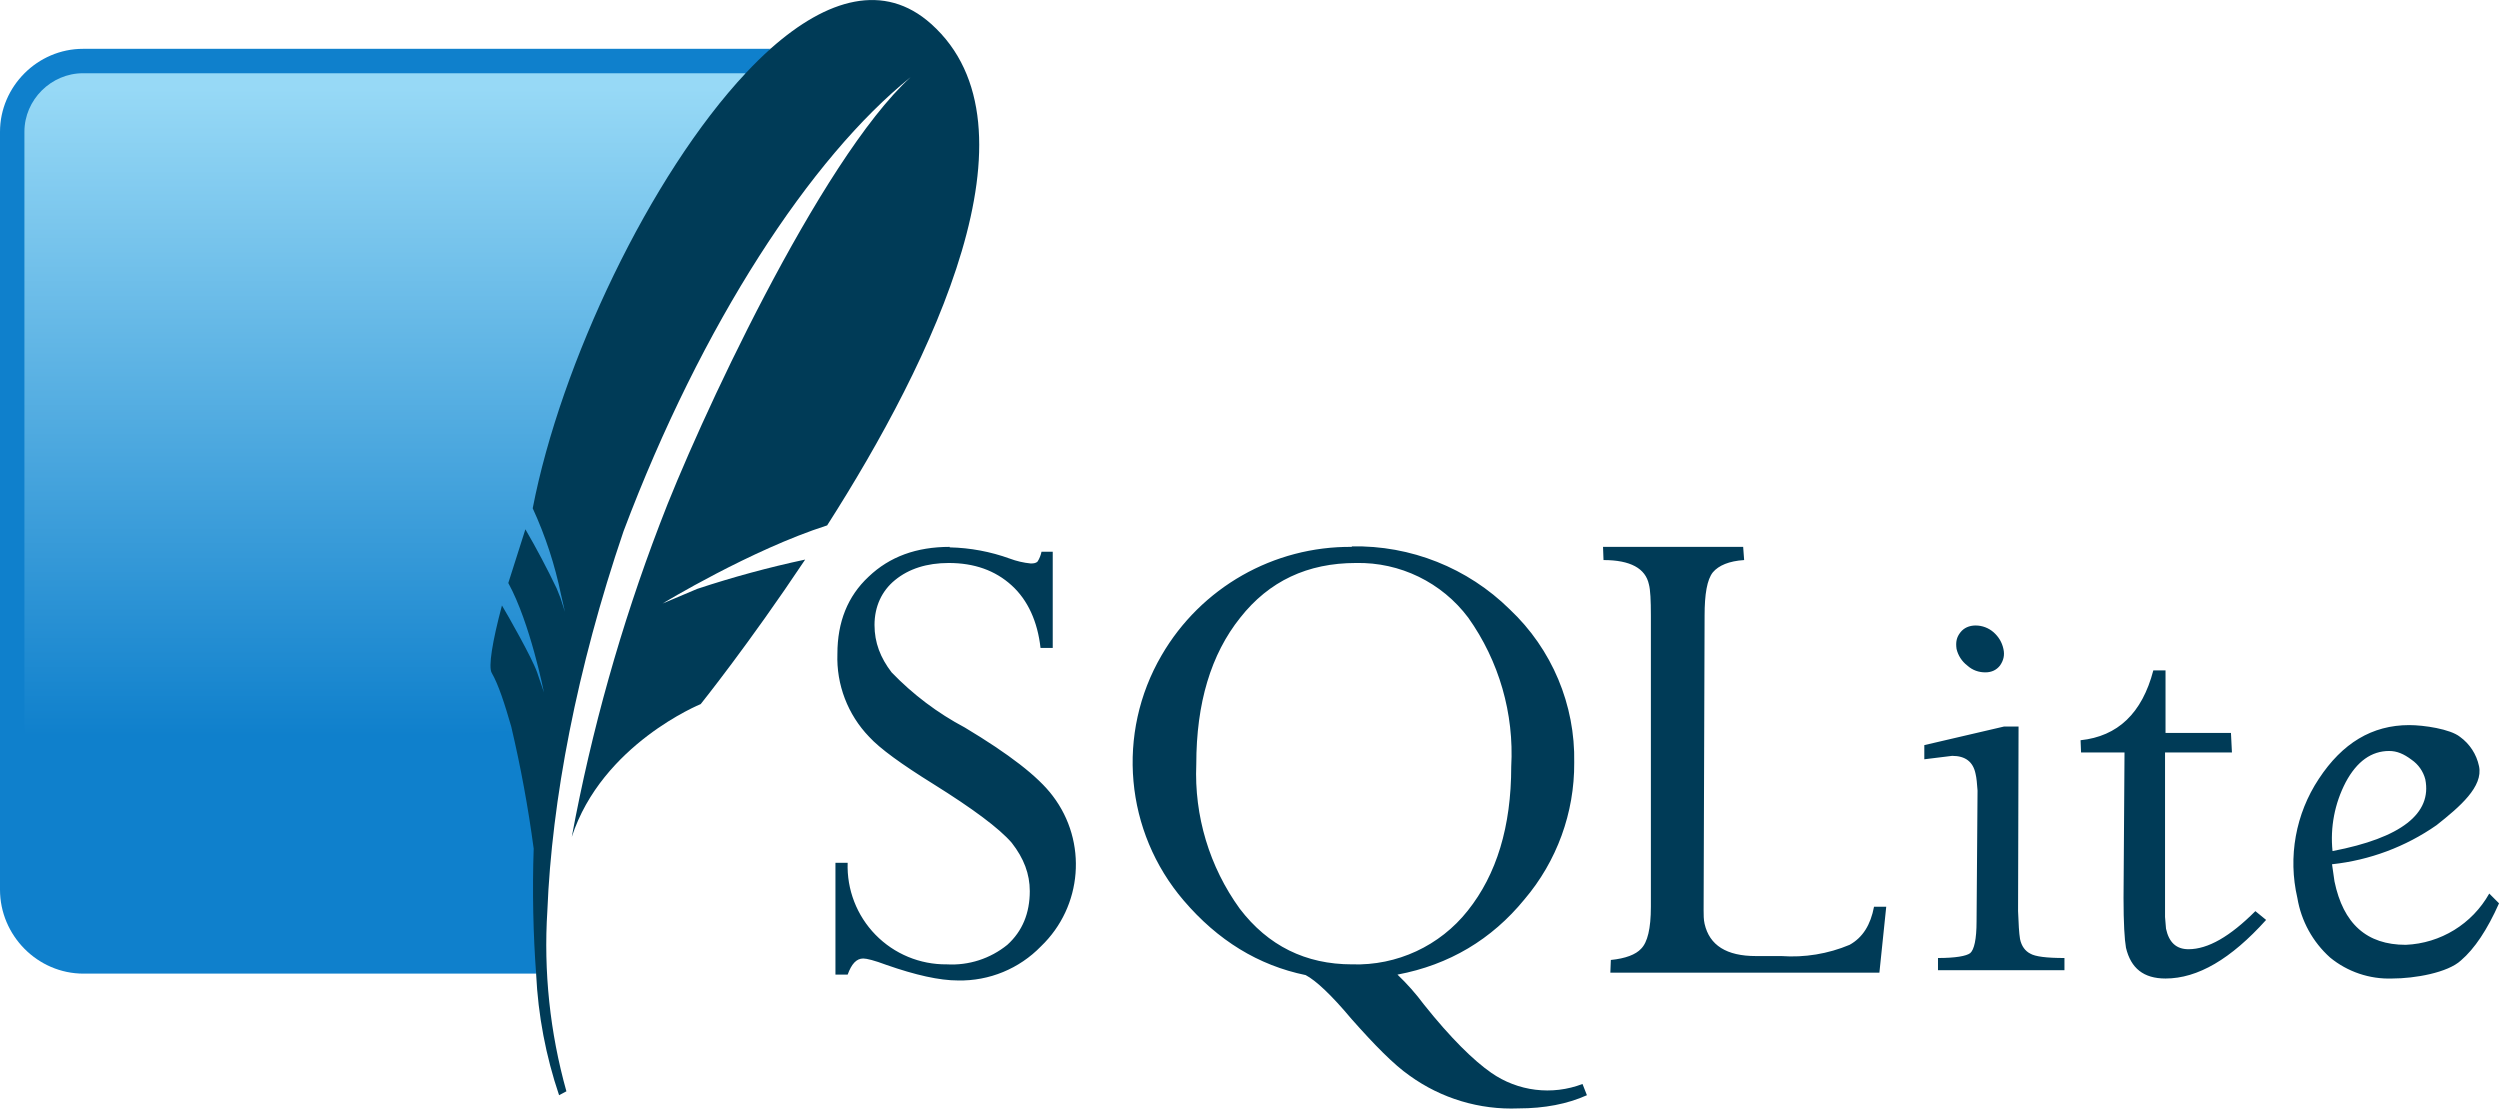
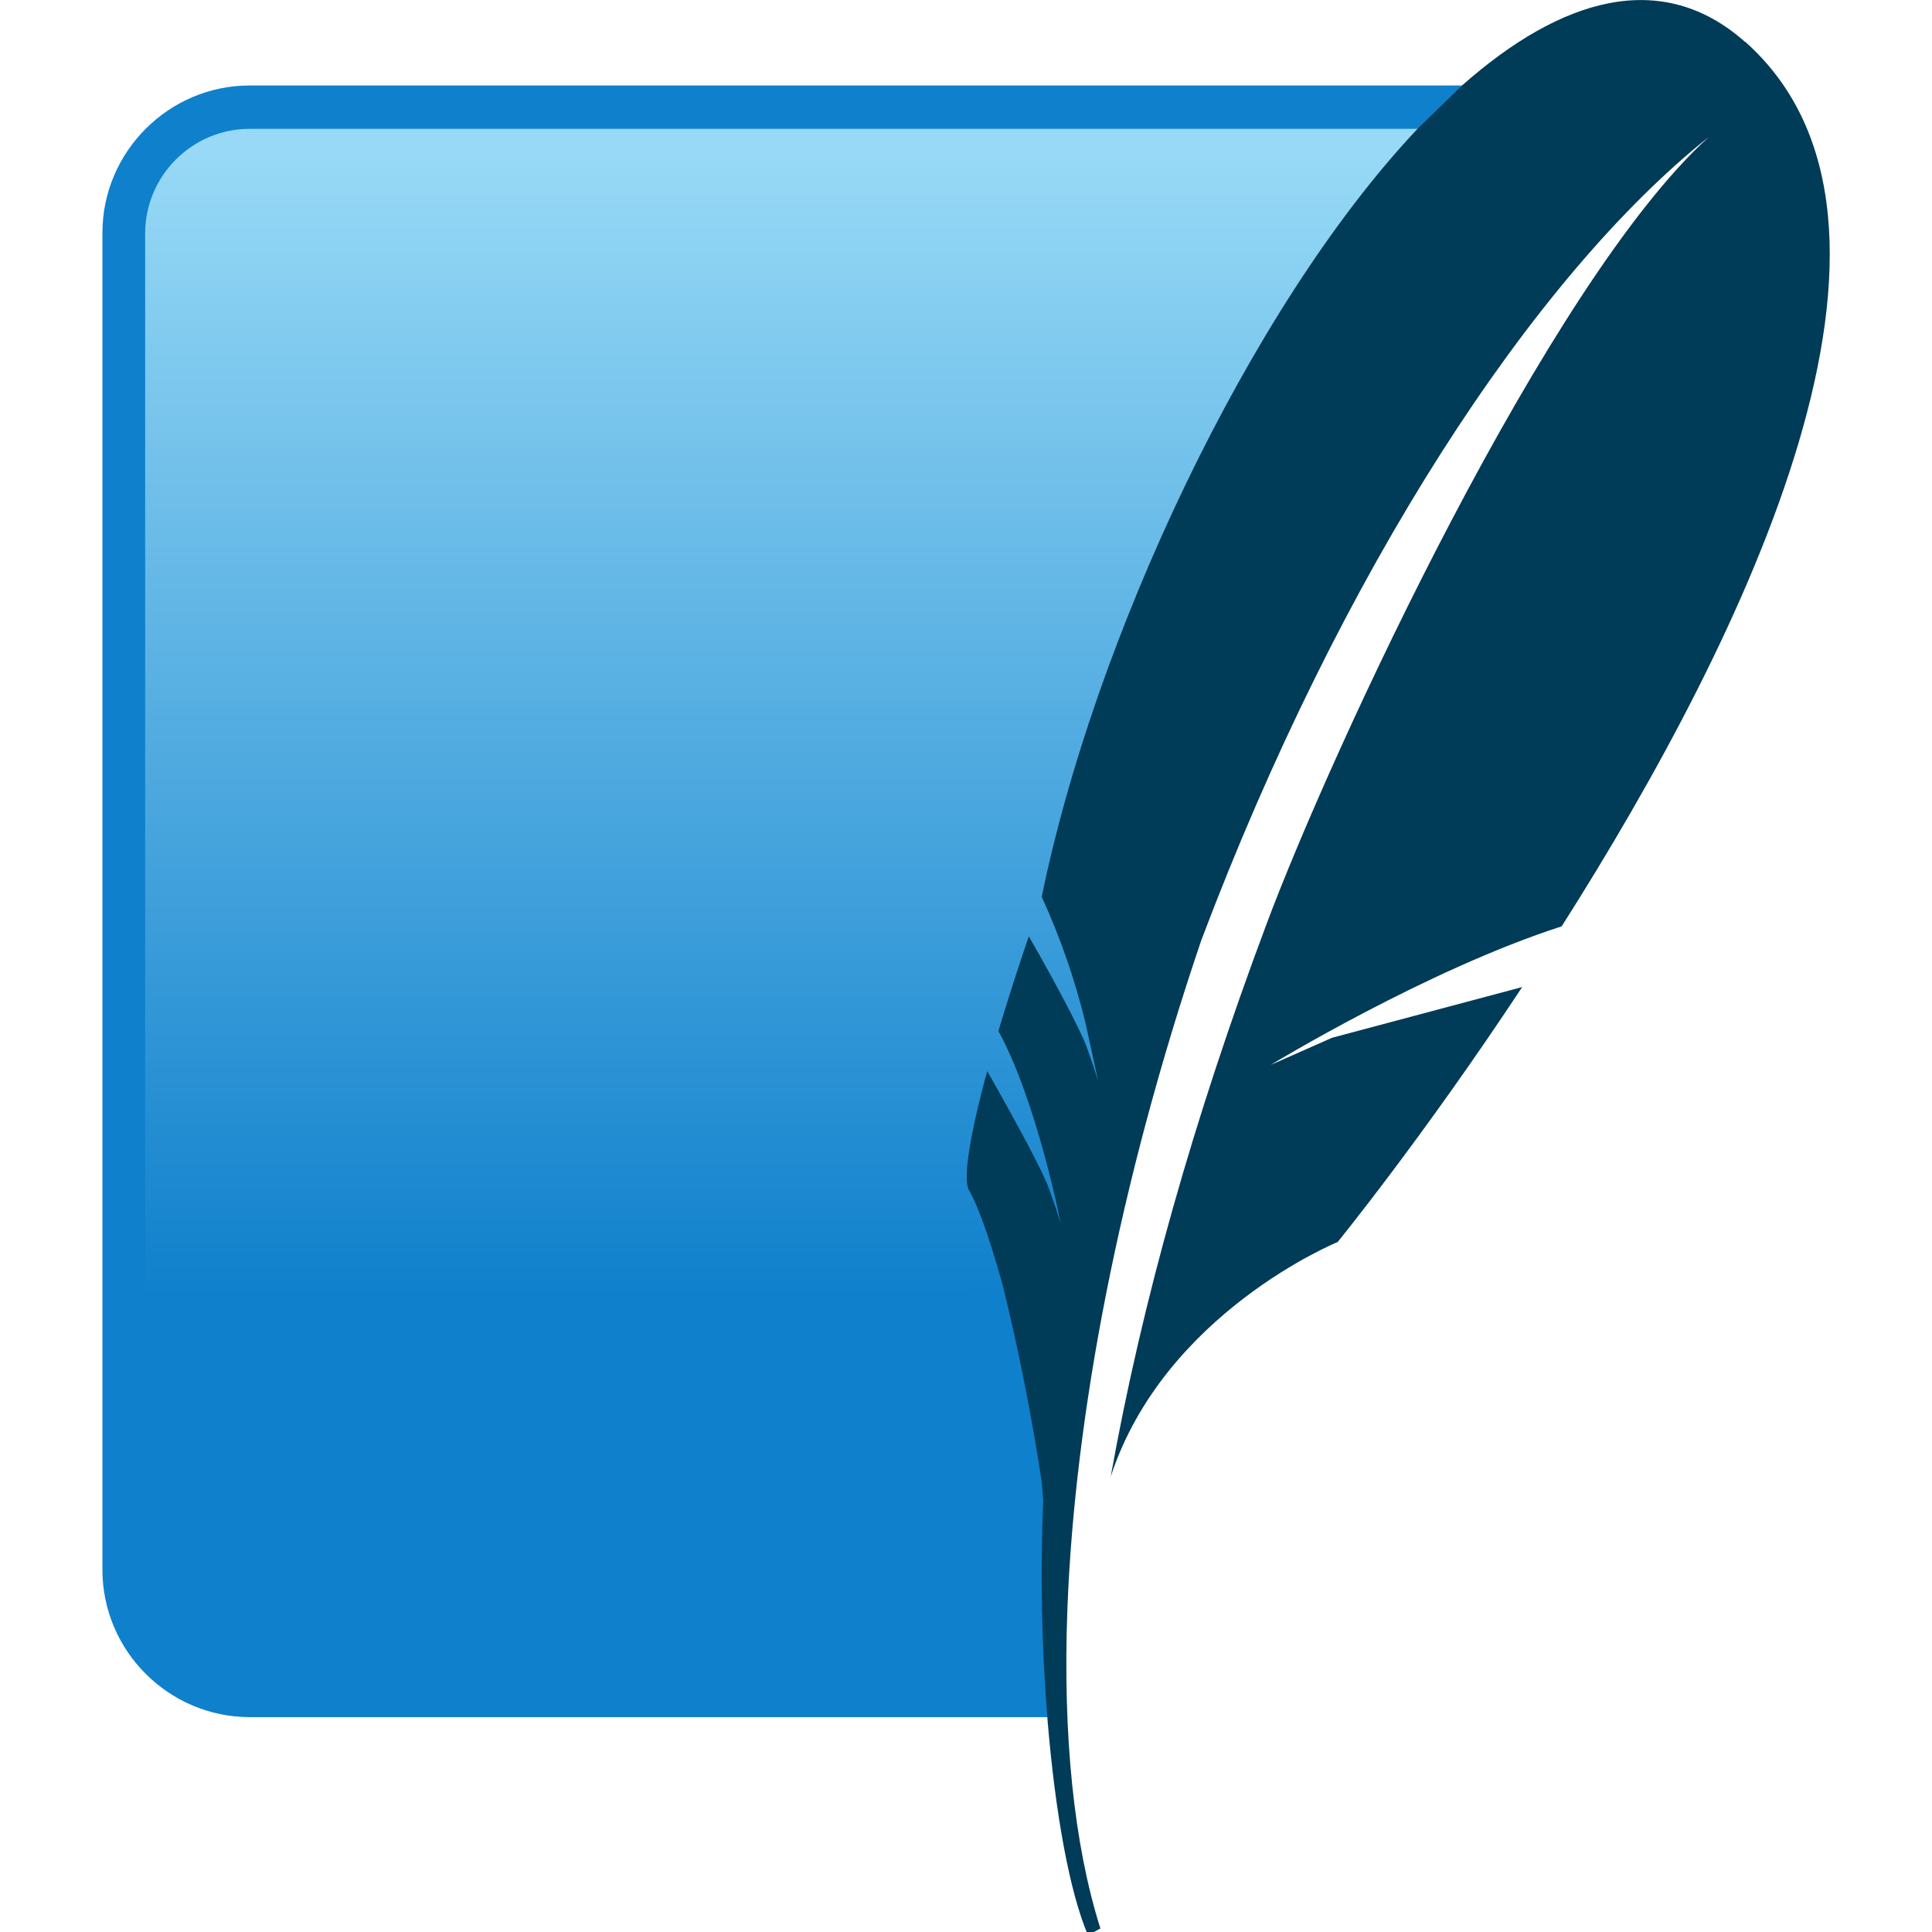
- <svg xmlns="http://www.w3.org/2000/svg" preserveAspectRatio="xMidYMid" viewBox="0 0 512 228">
+ <svg xmlns="http://www.w3.org/2000/svg" width="64" height="64" viewBox="0 0 6.554 6.555" preserveAspectRatio="xMidYMid">
  <defs>
-     <linearGradient x1="57.7%" y1="2%" x2="57.7%" y2="94.4%" id="sqlite__a">
-       <stop stop-color="#97D9F6" offset="0%" />
-       <stop stop-color="#0F80CC" offset="92%" />
-       <stop stop-color="#0F80CC" offset="100%" />
+     <linearGradient x1="2.983" y1=".53" x2="2.983" y2="4.744" id="A" gradientUnits="userSpaceOnUse">
+       <stop stop-color="#97d9f6" offset="0%" />
+       <stop stop-color="#0f80cc" offset="92.024%" />
+       <stop stop-color="#0f80cc" offset="100%" />
    </linearGradient>
  </defs>
-   <path d="M194.5 112c-6.8 0-12.3 2-16.6 6.1-4.3 4-6.4 9.3-6.4 15.8a23.3 23.3 0 0 0 6.5 17c2.2 2.4 6.6 5.6 13.2 9.7 8 5 13.4 9 16 12 2.5 3.2 3.7 6.4 3.7 9.9 0 4.5-1.5 8.2-4.6 11a18 18 0 0 1-12.4 4 20.1 20.1 0 0 1-20.3-20.8h-2.5v22.9h2.5c.8-2.2 1.8-3.3 3.2-3.3.7 0 2.3.4 4.7 1.3 6 2.1 10.9 3.2 14.7 3.2a23 23 0 0 0 17-7 23.2 23.2 0 0 0 2.4-30.8c-3-4-9-8.6-18-14a59.5 59.5 0 0 1-15-11.3c-2.3-3-3.5-6.1-3.5-9.7 0-3.8 1.5-7 4.2-9.2 2.8-2.3 6.5-3.5 11-3.5 5.2 0 9.5 1.5 12.9 4.6 3.3 3 5.3 7.4 5.9 12.8h2.5V113h-2.3a6 6 0 0 1-.8 2c-.3.3-.7.4-1.4.4a17 17 0 0 1-4.3-1 38.6 38.6 0 0 0-12.3-2.3Zm82.4 0a44.6 44.6 0 0 0-39 22.2 43.5 43.5 0 0 0 4.5 50.2c7 8.2 15.3 13.3 25 15.3 2.1 1.1 5.3 4.1 9.4 9 4.7 5.3 8.6 9.3 11.9 11.6A35.6 35.6 0 0 0 311 227c5.3 0 10-.9 14-2.7l-.9-2.3a20.1 20.1 0 0 1-18.7-2.3c-3.6-2.5-8.3-7.1-13.8-14a47.6 47.6 0 0 0-5.4-6.1c10.6-2 19.3-7.2 26-15.4a42.8 42.8 0 0 0 10.2-28 42 42 0 0 0-13.2-31.4 44.8 44.8 0 0 0-32.4-12.9Zm51.4 0 .1 2.7c5.5 0 8.6 1.7 9.3 5 .3 1.1.4 3.3.4 6.4v59.6c0 4.5-.7 7.3-2 8.6-1.1 1.2-3.2 2-6.2 2.3l-.1 2.6h55.1l1.4-13.5h-2.5c-.7 3.7-2.3 6.3-5 7.8a30.5 30.5 0 0 1-14 2.3h-5.2c-6 0-9.5-2.2-10.5-6.6-.2-.9-.2-1.8-.2-2.8l.2-60.3c0-4.4.5-7.4 1.7-8.9 1.2-1.4 3.3-2.3 6.4-2.5l-.2-2.7h-28.7Zm-50.6 3.3a28 28 0 0 1 23 11.2 48 48 0 0 1 8.8 30.5c0 12.3-3 22.1-8.9 29.5a29 29 0 0 1-23.7 11c-9.5 0-17.2-3.8-23-11.4a47.1 47.1 0 0 1-8.9-29.6c0-12.5 3-22.5 9-30 5.9-7.5 13.8-11.2 23.7-11.2Zm126.9 12.8c-1.3 0-2.4.5-3.1 1.4-.8 1-1 2-.8 3.4a6 6 0 0 0 2.2 3.4c1.1 1 2.4 1.4 3.7 1.4 1.3 0 2.3-.5 3-1.4.7-1 1-2.1.7-3.4-.3-1.4-1-2.5-2-3.4a5.6 5.6 0 0 0-3.7-1.4Zm36.4 9.2c-2.3 8.8-7.3 13.5-14.9 14.3l.1 2.5h8.9l-.2 29.8c0 5.1.2 8.5.5 10.2 1 4.2 3.6 6.3 8.1 6.3 6.6 0 13.4-4 20.6-12l-2.2-1.8c-5.2 5.2-9.7 7.8-13.7 7.8-2.5 0-4-1.4-4.6-4.2l-.2-2.4v-33.7h13.7l-.2-4h-13.4v-12.8H441Zm52.4 11.2c-7.6 0-13.7 3.7-18.5 11a31.3 31.3 0 0 0-4.4 24.4 21 21 0 0 0 6.7 12.2 19 19 0 0 0 12.7 4.3c4.7 0 11.4-1.2 14.1-3.7 2.8-2.4 5.4-6.3 7.8-11.7l-2-2a20.6 20.6 0 0 1-17.1 10.5c-8 0-12.8-4.3-14.6-13l-.5-3.5a46 46 0 0 0 21.4-8c4.8-3.8 9.6-7.9 8.7-12.1a9.9 9.9 0 0 0-3.9-6c-2-1.6-7.4-2.4-10.4-2.4Zm-83 .3-16.3 3.8v2.9l5.7-.7c2.7 0 4.3 1.2 4.8 3.7.2.8.3 2 .4 3.4l-.2 26.8c0 3.7-.5 5.8-1.3 6.5-.8.6-3 1-6.6 1v2.5h25.9v-2.5c-3.7 0-6-.3-7-.9-1-.5-1.8-1.5-2.1-3-.2-1.2-.3-3.1-.4-5.7l.1-37.8h-3Zm78.9 5c1.6 0 3 .6 4.6 1.8a7 7 0 0 1 2.8 4c1.4 7-4.9 12-19 14.7a25 25 0 0 1 2.7-14.1c2.3-4.3 5.3-6.4 8.9-6.4Z" fill="#003B57" />
-   <path d="M157.9 10H17C7.7 10 0 17.7 0 27v155.2c0 9.4 7.7 17.2 17.1 17.2h92.7c-1-46.2 14.7-135.7 48-189.5Z" fill="#0F80CC" />
-   <path d="M152.8 15H17C10.5 15 5 20.4 5 27V171c30.7-11.8 76.8-22 108.7-21.5a989.7 989.7 0 0 1 39-134.5Z" fill="url(#sqlite__a)" />
-   <path d="M190.7 4.9c-9.6-8.6-21.3-5.2-32.8 5a81.4 81.4 0 0 0-5.1 5c-19.7 21-38 59.7-43.7 89.2a81.5 81.5 0 0 1 5.8 17.7l.8 3.5-.9-2.8a173.8 173.8 0 0 0-.8-2 172 172 0 0 0-6.4-12.1l-3.5 11c4.5 8.2 7.3 22.4 7.3 22.4l-1.4-4.1c-1-2.9-6-11.7-7.2-13.7-2 7.5-2.8 12.6-2.1 13.8 1.4 2.4 2.7 6.5 4 11a257.6 257.6 0 0 1 4.6 25c-.3 8.6-.1 17.6.5 25.7a91 91 0 0 0 4.7 24.8l1.5-.8a111 111 0 0 1-3.9-37c.9-22.5 6-49.5 15.6-77.7 16-42.5 38.4-76.6 58.8-93-18.6 17-43.8 71.4-51.4 91.6a365.7 365.7 0 0 0-18 64c6.2-19 26.4-27.2 26.4-27.2s9.8-12.2 21.4-29.6a210 210 0 0 0-22.1 6l-7.1 3s18.1-11 33.7-16C191 73.8 214.2 25.9 190.7 4.9" fill="#003B57" />
+   <path d="M4.96.29H.847c-.276 0-.5.226-.5.5v4.536c0 .276.226.5.5.5h2.71c-.03-1.348.43-3.964 1.404-5.54z" fill="#0f80cc" />
+   <path d="M4.81.437H.847c-.196 0-.355.16-.355.355v4.205c.898-.345 2.245-.642 3.177-.628A28.93 28.93 0 0 1 4.811.437z" fill="url(#A)" />
+   <path d="M5.92.142c-.282-.25-.623-.15-.96.148l-.15.146c-.576.61-1.1 1.742-1.276 2.607a2.38 2.38 0 0 1 .148.426l.022.1.022.102s-.005-.02-.026-.08l-.014-.04a.461.461 0 0 0-.009-.022c-.038-.087-.14-.272-.187-.352a8.789 8.789 0 0 0-.103.321c.132.242.212.656.212.656s-.007-.027-.04-.12c-.03-.083-.176-.34-.21-.4-.06.22-.083.368-.062.404.04.07.08.2.115.324a7.52 7.52 0 0 1 .132.666l.005.062a6.11 6.11 0 0 0 .015.75c.026.313.075.582.137.726l.042-.023c-.09-.284-.128-.655-.112-1.084.025-.655.175-1.445.454-2.268C4.548 1.938 5.2.94 5.798.464c-.545.492-1.282 2.084-1.502 2.673-.247.66-.422 1.28-.528 1.873.182-.556.77-.796.77-.796s.29-.356.626-.865l-.645.172-.208.092s.53-.323.987-.47c.627-.987 1.31-2.39.622-3.002" fill="#003b57" />
</svg>
